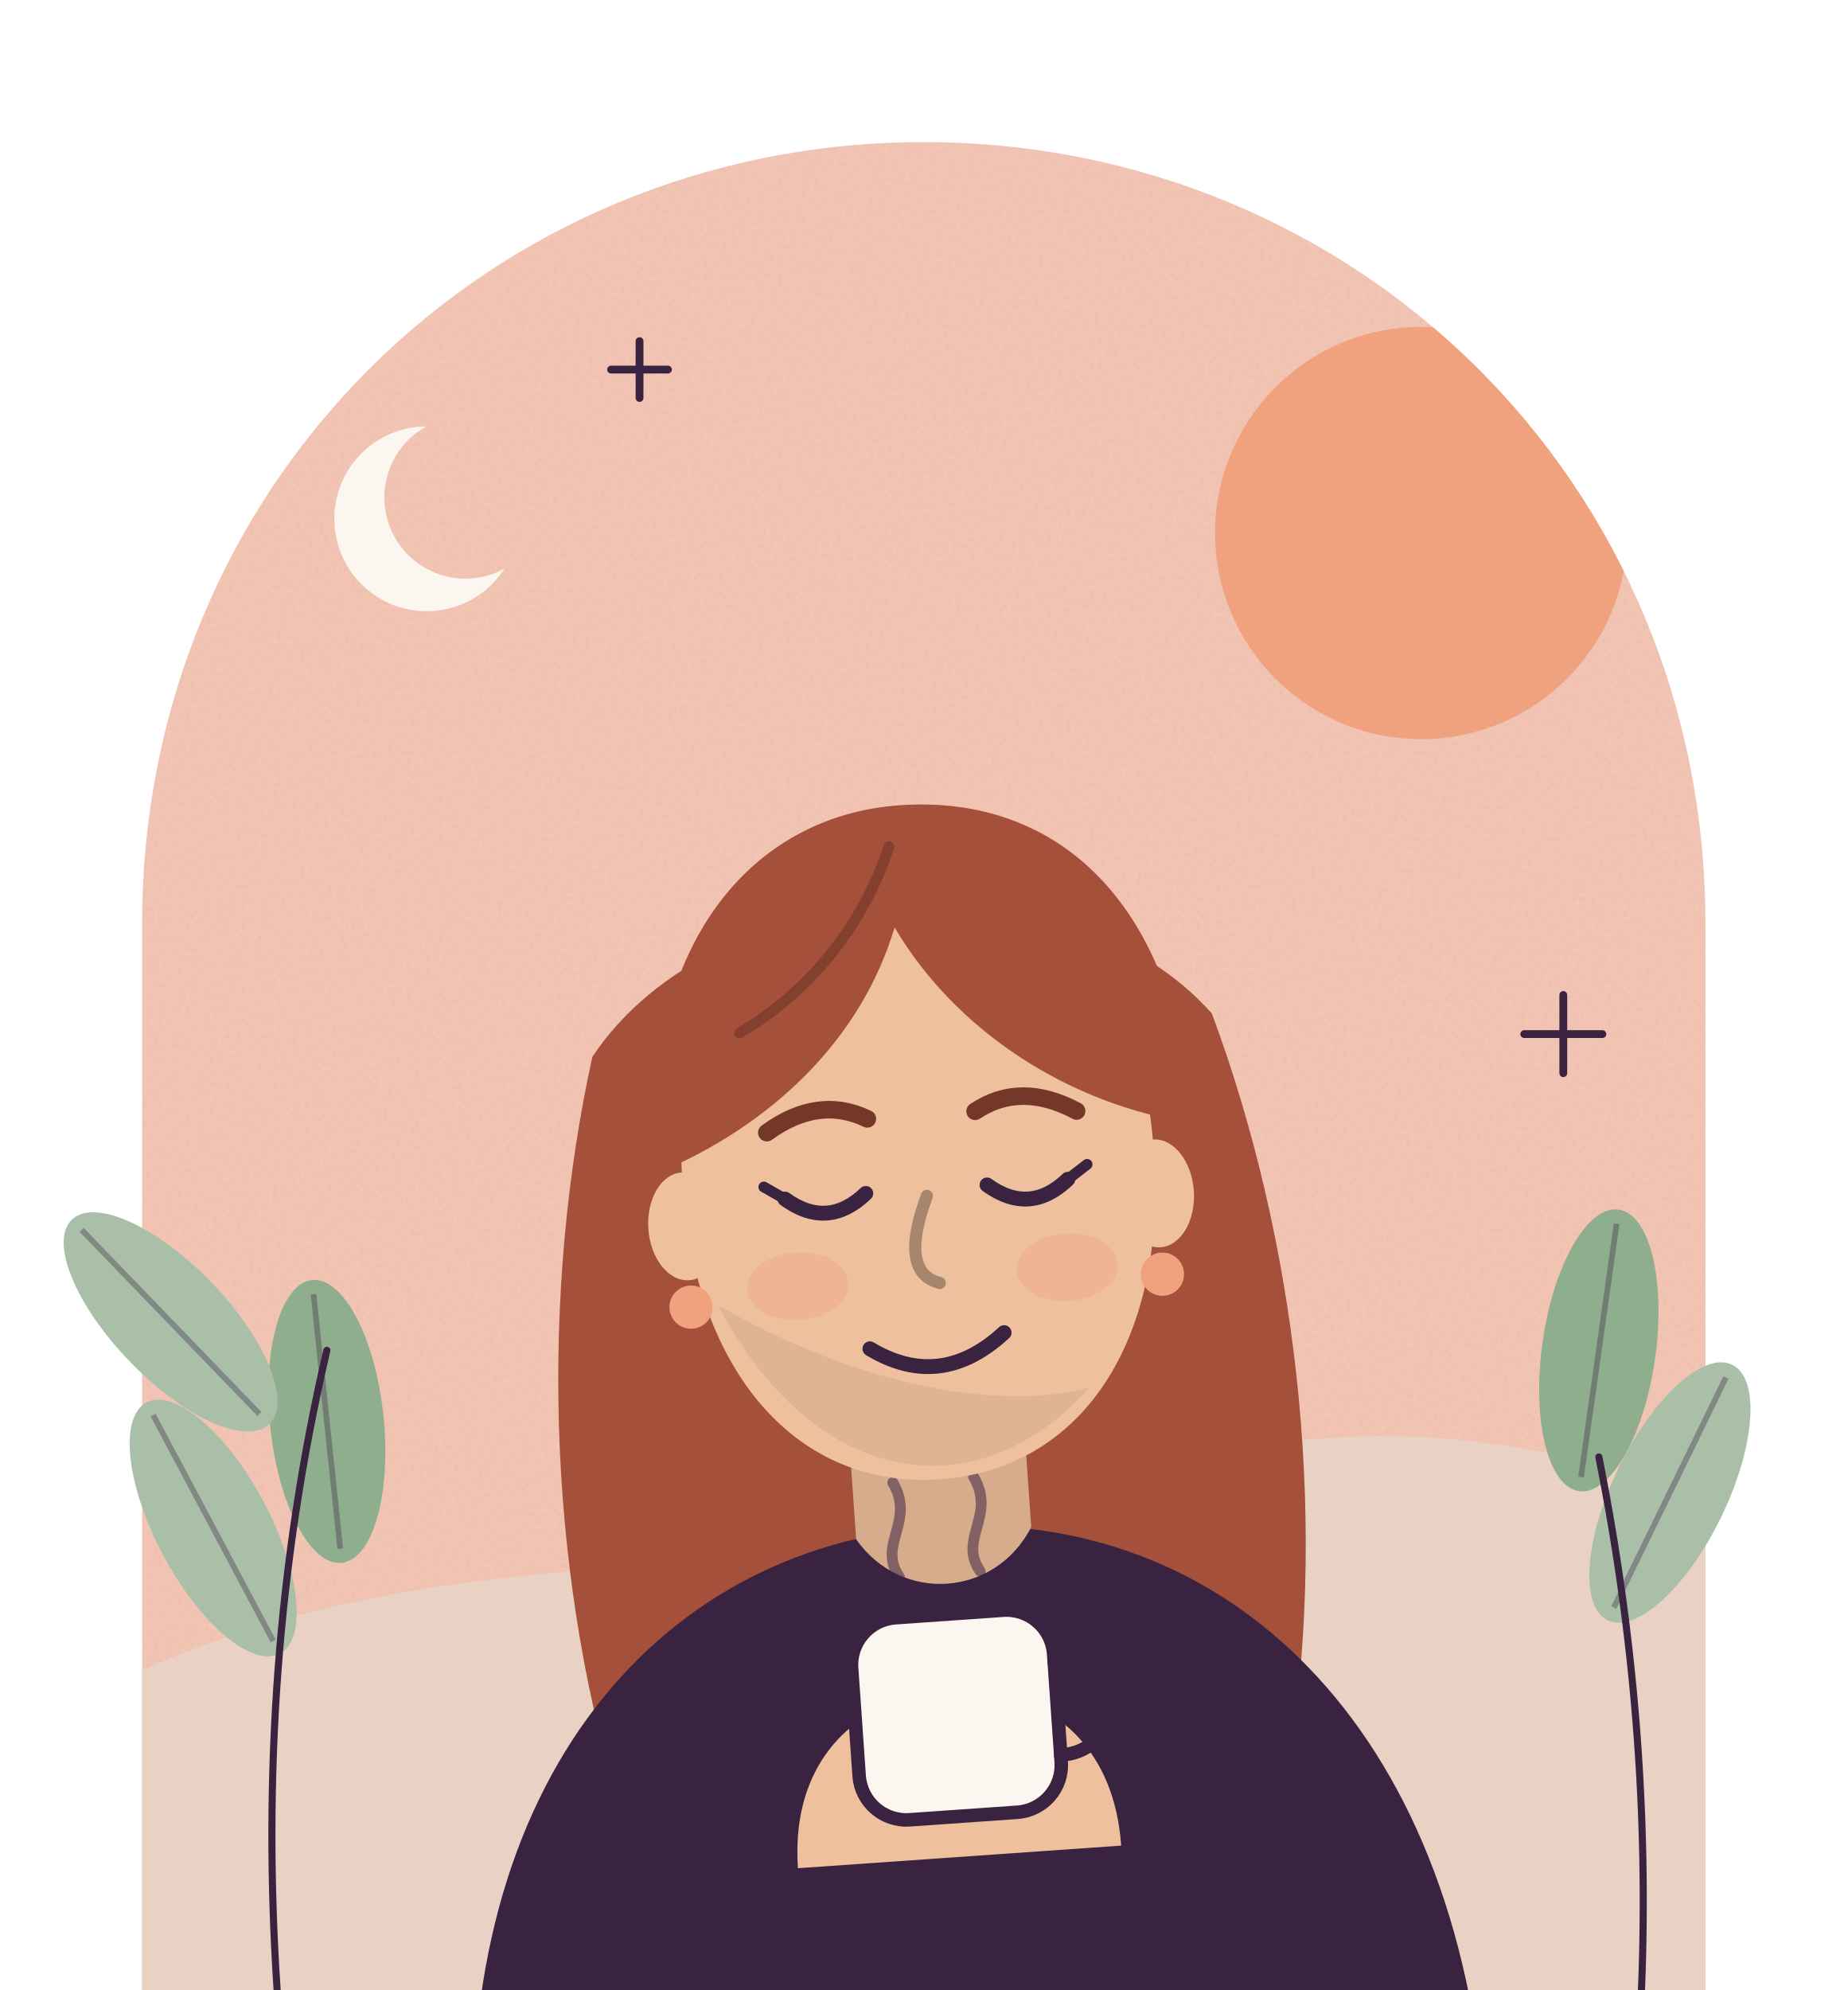
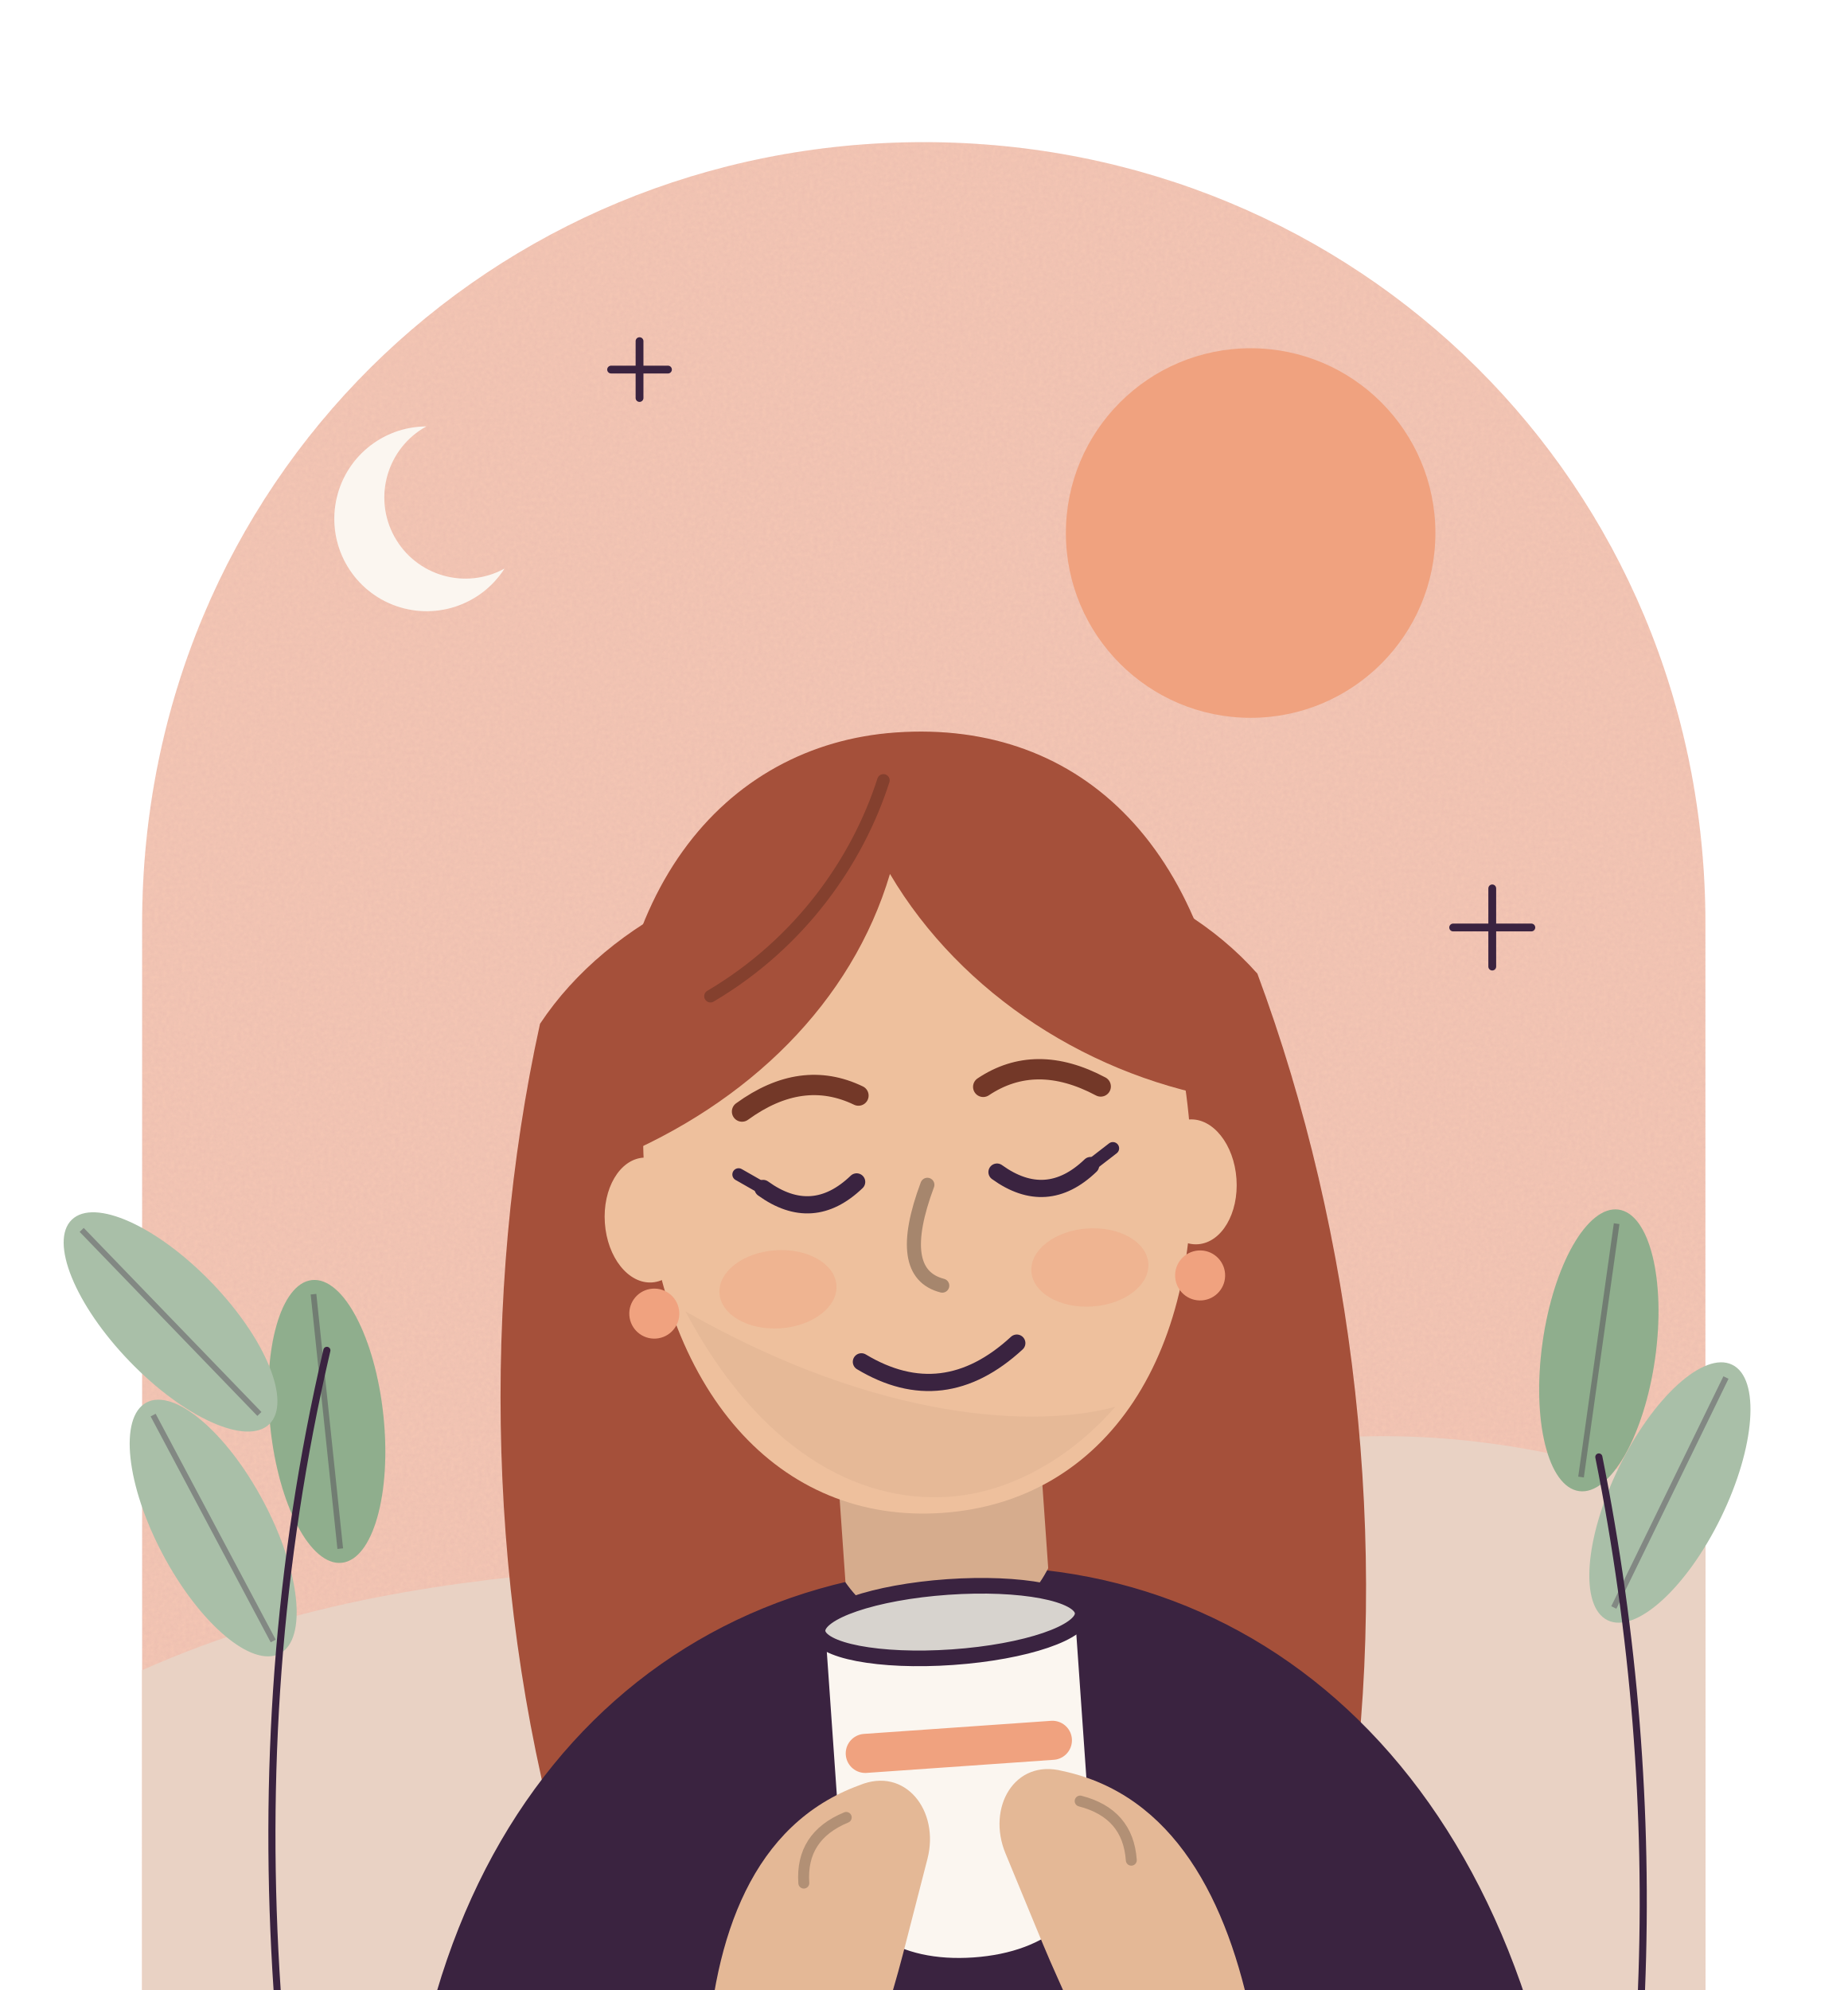
<svg xmlns="http://www.w3.org/2000/svg" viewBox="0 0 520 560" role="img" aria-label="Illustration einer Frau mit einer Tasse Tee, entspannt und zuversichtlich">
  <defs>
    <filter id="hg" x="0" y="0" width="100%" height="100%">
      <feTurbulence type="fractalNoise" baseFrequency=".9" numOctaves="2" seed="4" />
      <feColorMatrix values="0 0 0 0 .23  0 0 0 0 .14  0 0 0 0 .25  0 0 0 .09 0" />
      <feComposite in2="SourceGraphic" operator="in" />
    </filter>
    <clipPath id="arch">
      <path d="M40 560V260C40 136 138 40 260 40s220 96 220 220v300z" />
    </clipPath>
  </defs>
  <path d="M40 560V260C40 136 138 40 260 40s220 96 220 220v300z" fill="#f6c7b4" />
  <path d="M40 560V260C40 136 138 40 260 40s220 96 220 220v300z" fill="#f6c7b4" filter="url(#hg)" />
  <g clip-path="url(#arch)">
-     <circle cx="400" cy="150" r="58" fill="#f0a27f" />
+     <circle cx="352" cy="150" r="52" fill="#f0a27f" />
    <path d="M40 470c90-40 170-20 260-50s140-10 180 0v190H40z" fill="#e9d2c4" />
  </g>
  <path d="M120 120a26 26 0 1 0 22 40 20 20 0 0 1-22-40z" fill="#fbf6f0" />
  <ellipse cx="60" cy="430" rx="16" ry="40" transform="rotate(-28 60 430)" fill="#a9bfa8" />
  <path d="M60 466V394" transform="rotate(-28 60 430)" stroke="#3a2340" stroke-width="1.6" opacity=".35" />
  <ellipse cx="92" cy="400" rx="16" ry="40" transform="rotate(-6 92 400)" fill="#8fae8d" />
  <path d="M92 436V364" transform="rotate(-6 92 400)" stroke="#3a2340" stroke-width="1.6" opacity=".35" />
  <ellipse cx="48" cy="372" rx="16" ry="40" transform="rotate(-44 48 372)" fill="#a9bfa8" />
  <path d="M48 408V336" transform="rotate(-44 48 372)" stroke="#3a2340" stroke-width="1.6" opacity=".35" />
  <ellipse cx="470" cy="420" rx="16" ry="40" transform="rotate(26 470 420)" fill="#a9bfa8" />
  <path d="M470 456V384" transform="rotate(26 470 420)" stroke="#3a2340" stroke-width="1.6" opacity=".35" />
  <ellipse cx="450" cy="380" rx="16" ry="40" transform="rotate(8 450 380)" fill="#8fae8d" />
  <path d="M450 416V344" transform="rotate(8 450 380)" stroke="#3a2340" stroke-width="1.6" opacity=".35" />
  <path d="M78 560c-4-60 0-120 14-180M462 560c2-50-2-100-12-150" stroke="#3a2340" stroke-width="2" fill="none" stroke-linecap="round" />
  <g clip-path="url(#arch)">
-     <svg x="70" y="150" width="380" height="400" viewBox="0 0 200 210" overflow="visible">
+     <svg x="40" y="118" width="440" height="462" viewBox="0 0 200 210" overflow="visible">
      <defs>
        <filter id="g-hero-fig" x="0" y="0" width="100%" height="100%">
          <feTurbulence type="fractalNoise" baseFrequency=".9" numOctaves="2" seed="4" />
          <feColorMatrix values="0 0 0 0 .23  0 0 0 0 .14  0 0 0 0 .25  0 0 0 .09 0" />
          <feComposite in2="SourceGraphic" operator="in" />
        </filter>
      </defs>
      <g transform="rotate(-4 100 120)">
        <path d="M54 74c-10 34-12 74-4 110 22 12 78 12 100 0 8-36 6-76-4-110-20-26-72-26-92 0z" fill="#a5503a" />
        <path d="M26 240c0-58 32-92 74-92s74 34 74 92z" fill="#3a2340" stroke="#3a2340" stroke-width="2" />
-         <path d="M88 126v22c6 10 20 10 26 0v-22z" fill="#d6ac8d" />
+         <path d="M88 126v22c6 10 20 10 26 0v-22z" fill="#d6ac8d" stroke="none" />
        <path d="M86 150q14 14 30 0" stroke-linecap="round" stroke-linejoin="round" fill="none" stroke-width="2" stroke="#3a2340" />
-         <path d="M76 196c0-14 8-22 18-24h12c10 2 18 10 18 24z" fill="#eec09d" />
-         <rect x="86" y="160" width="30" height="30" rx="7" fill="#fbf6f0" stroke="#3a2340" stroke-width="2" />
-         <path d="M116 168c10 0 10 14 0 14" stroke-linecap="round" stroke-linejoin="round" fill="none" stroke-width="2" stroke="#3a2340" />
-         <path d="M94 154c-3-5 3-8 0-14M106 154c-3-5 3-8 0-14" stroke-linecap="round" stroke-linejoin="round" fill="none" stroke-width="1.6" opacity=".55" stroke="#3a2340" />
+         <g transform="translate(0 -6)">
+           <path d="M84 160h34v30c0 9-7 14-17 14s-17-5-17-14z" fill="#fbf6f0" stroke="#3a2340" stroke-width="2" />
+           <ellipse cx="101" cy="160" rx="17" ry="4.5" fill="#d7d3ce" stroke="#3a2340" stroke-width="2" />
+           <path d="M89 176h24" stroke="#f0a27f" stroke-width="5" stroke-linecap="round" />
+           <path d="M66 214c2-16 8-30 22-34 6-2 10 4 8 10l-4 12c-2 6-4 10-4 14z" fill="#e4b896" stroke="none" />
+           <path d="M136 214c-2-16-8-30-22-34-6-2-10 4-8 10l4 12c2 6 4 10 4 14z" fill="#e4b896" stroke="none" />
+           <path d="M86 184q-6 2-6 8M116 184q6 2 6 8" stroke-linecap="round" stroke-linejoin="round" fill="none" stroke="#b29075" stroke-width="1.4" />
+         </g>
        <path d="M66 94c0-28 15-44 36-44s34 16 34 44c0 28-14 46-35 46S66 122 66 94z" fill="#eec09d" />
-         <path d="M70 112c8 18 20 26 32 26 8 0 16-4 22-10-10 2-30 0-54-16z" fill="#d6ac8d" opacity=".6" />
+         <path d="M70 112c8 18 20 26 32 26 8 0 16-4 22-10-10 2-30 0-54-16z" fill="#d6ac8d" opacity=".35" />
        <ellipse cx="66" cy="100" rx="5.5" ry="8" fill="#eec09d" />
        <ellipse cx="136" cy="100" rx="5.5" ry="8" fill="#eec09d" />
        <ellipse cx="82" cy="110" rx="7.5" ry="5" fill="#f0a27f" opacity=".4" />
        <ellipse cx="122" cy="110" rx="7.5" ry="5" fill="#f0a27f" opacity=".4" />
        <path d="M81 97q6 5 12 0M111 97q6 5 12 0" stroke-linecap="round" stroke-linejoin="round" fill="none" stroke-width="2.2" stroke="#3a2340" />
        <path d="M81 97l-3-2M123 97l3-2" stroke-linecap="round" stroke-linejoin="round" fill="none" stroke-width="1.6" stroke="#3a2340" />
        <path d="M79 87q8-5 15-1M110 86q7-4 15 1" stroke-linecap="round" stroke-linejoin="round" fill="none" stroke="#733828" stroke-width="2.6" />
        <path d="M102 98q-5 11 1 13" stroke-linecap="round" stroke-linejoin="round" fill="none" stroke="#a6866d" stroke-width="1.8" />
        <path d="M92 120q10 7 20-1" stroke-linecap="round" stroke-linejoin="round" fill="none" stroke-width="2.2" stroke="#3a2340" />
        <circle cx="66" cy="112" r="3.2" fill="#f0a27f" />
        <circle cx="136" cy="112" r="3.2" fill="#f0a27f" />
        <path d="M62 92c0-34 18-52 40-52 24 0 40 18 40 50-18-4-34-16-42-32-6 16-20 28-38 34z" fill="#a5503a" />
        <path d="M100 46c-4 10-12 20-24 26" stroke-linecap="round" stroke-linejoin="round" fill="none" stroke="#84402e" stroke-width="1.6" />
      </g>
    </svg>
  </g>
  <g stroke="#3a2340" stroke-width="2.2" stroke-linecap="round">
-     <path d="M440 280v22M429 291h22" />
+     <path d="M420 250v22M409 261h22" />
    <path d="M180 96v16M172 104h16" />
  </g>
</svg>
